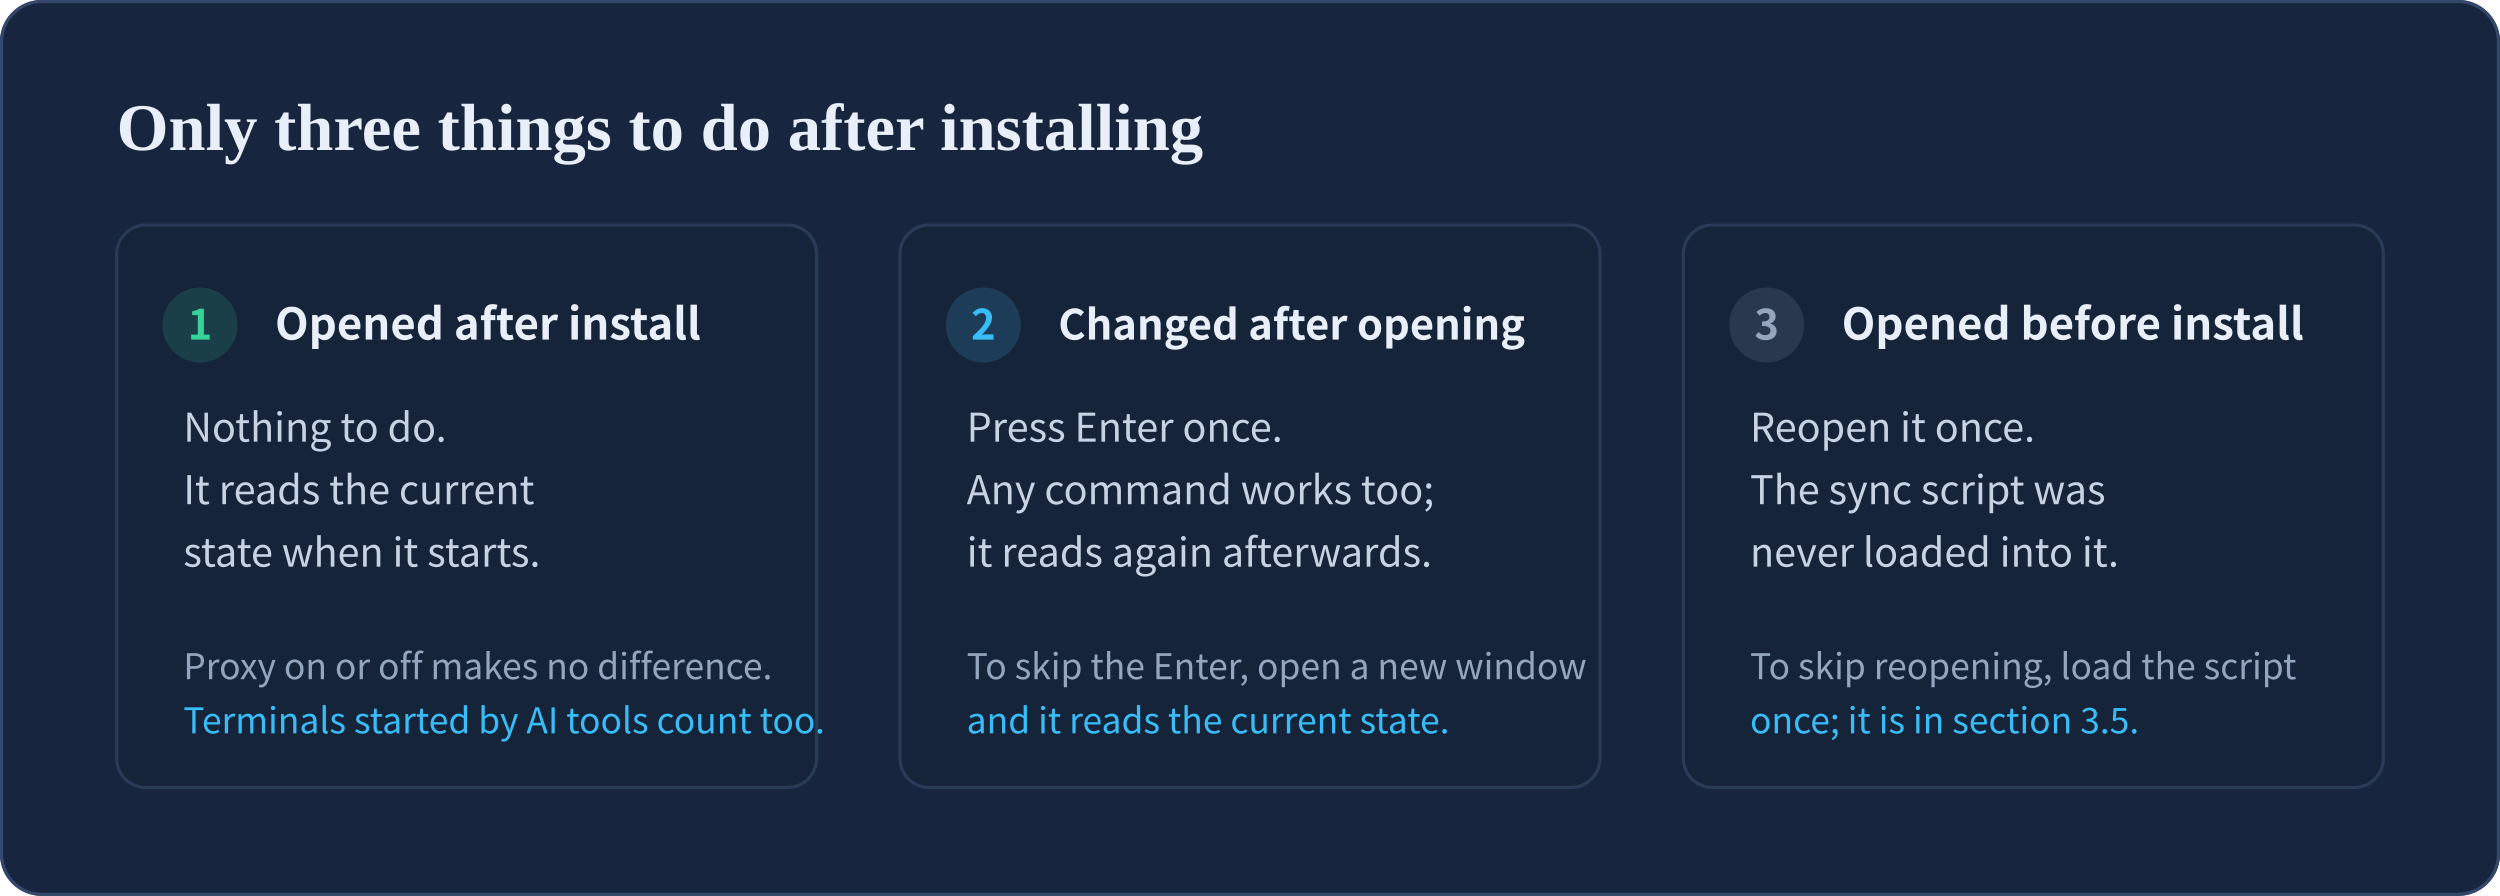
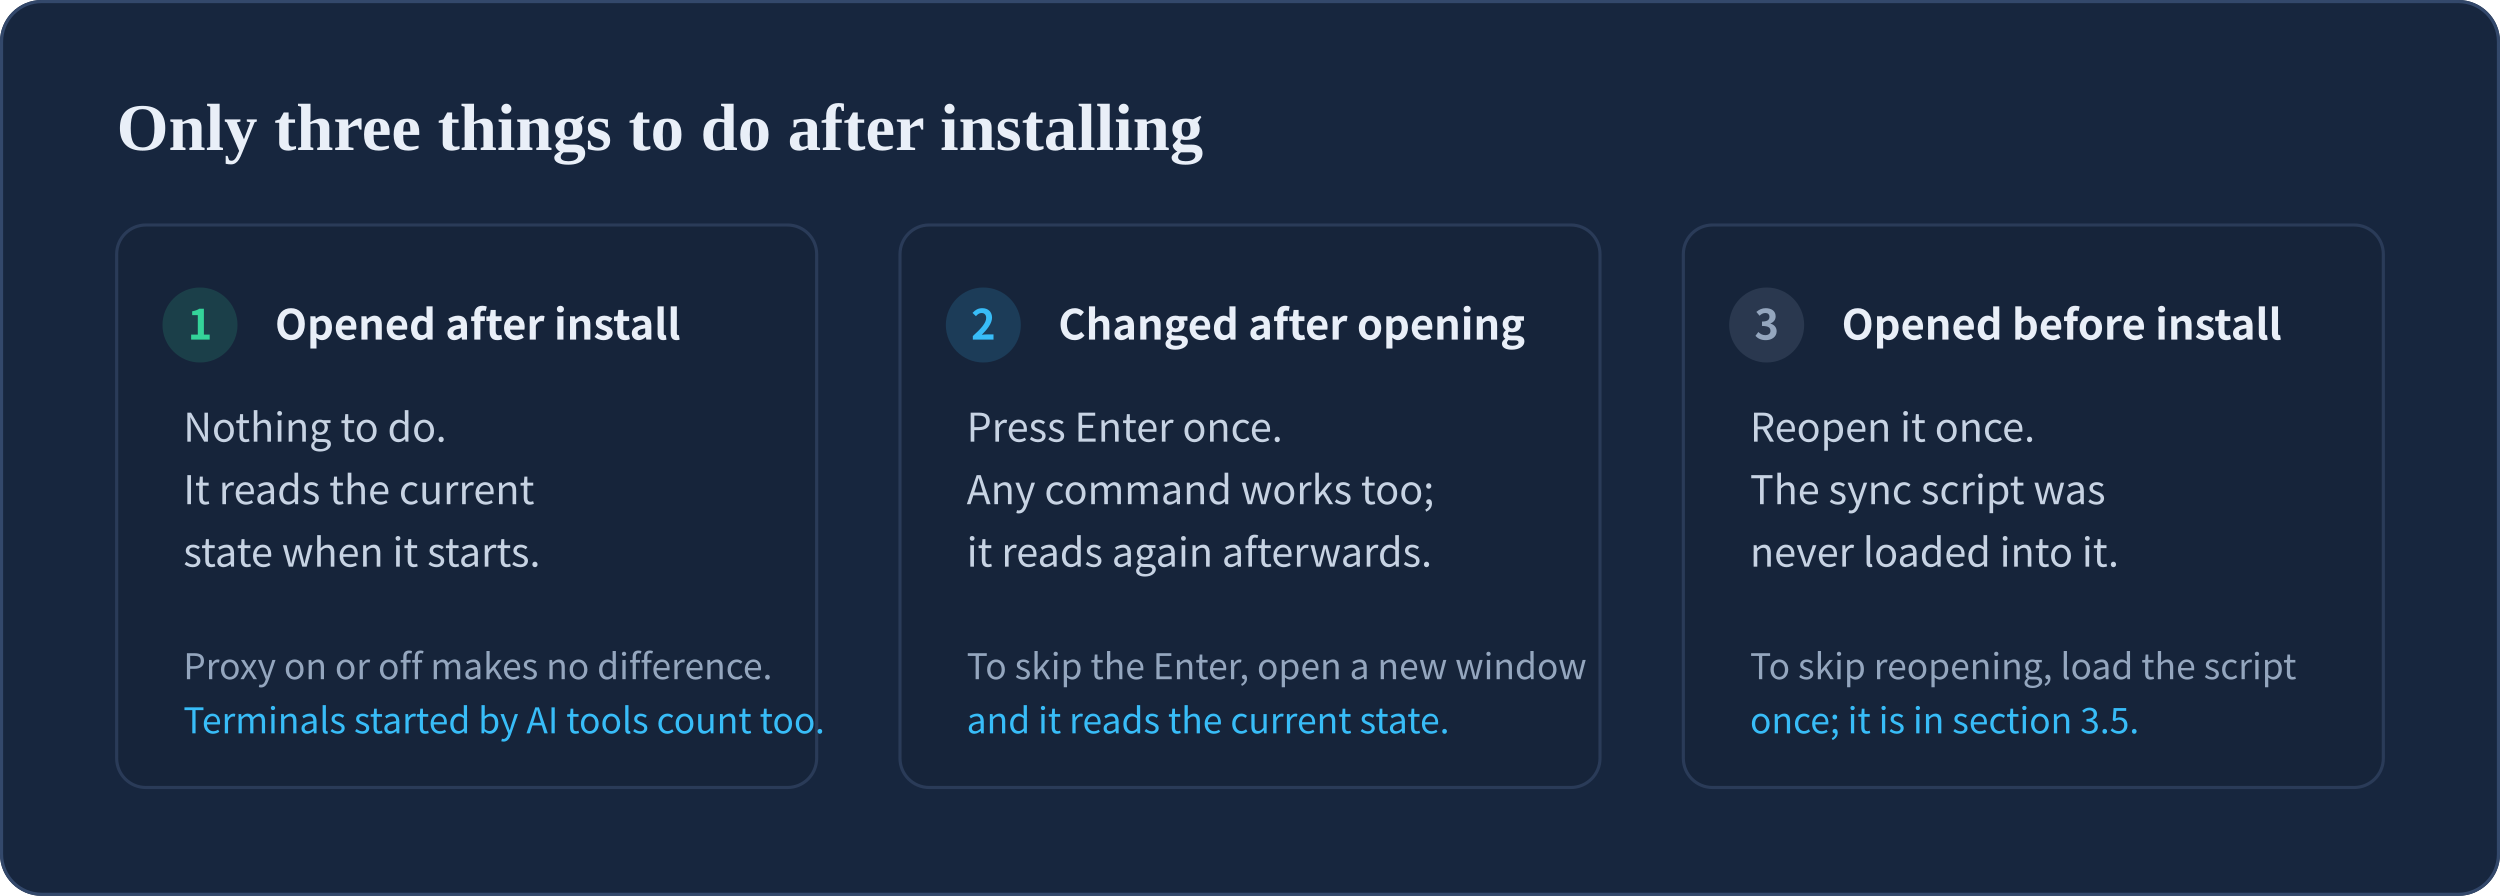
<svg xmlns="http://www.w3.org/2000/svg" width="1200" height="430" viewBox="0 0 1200 430" role="img" aria-labelledby="qsTitle qsDesc">
  <rect width="1200" height="430" rx="20" fill="#17263E" />
  <rect x="0.75" y="0.75" width="1198.5" height="428.5" rx="19.25" fill="none" stroke="#33486B" stroke-width="1.5" />
  <g id="heading">
    <text x="56" y="72" font-size="32" font-weight="700" fill="#E9EFF8">Only three things to do after installing</text>
  </g>
  <g id="cards" fill="none" stroke="#2A3B58" stroke-width="1.5">
    <rect x="56" y="108" width="336" height="270" rx="14" fill="#16243A" />
    <rect x="432" y="108" width="336" height="270" rx="14" fill="#16243A" />
    <rect x="808" y="108" width="336" height="270" rx="14" fill="#16243A" />
  </g>
  <g id="card1" font-family="-apple-system, BlinkMacSystemFont, 'Segoe UI', 'PingFang SC', 'Microsoft YaHei', 'Noto Sans CJK SC', sans-serif">
    <circle cx="96" cy="156" r="18" fill="#34D399" opacity="0.16" />
    <text x="96" y="163" font-size="20" font-weight="700" fill="#34D399" text-anchor="middle">1</text>
-     <text x="132" y="163" font-size="21" font-weight="700" fill="#E9EFF8">Opened after install</text>
+     <text x="132" y="163" font-size="20" font-weight="700" fill="#E9EFF8">Opened after install</text>
    <text x="88" y="212" font-size="19" fill="#C7D3E3">Nothing to do.</text>
    <text x="88" y="242" font-size="19" fill="#C7D3E3">It reads the current</text>
    <text x="88" y="272" font-size="19" fill="#C7D3E3">state when it starts.</text>
    <text x="88" y="326" font-size="17" fill="#94A6BE">Proxy on or off makes no difference.</text>
    <text x="88" y="352" font-size="17" fill="#38BDF8">Terminals started by AI tools count too.</text>
  </g>
  <g id="card2" font-family="-apple-system, BlinkMacSystemFont, 'Segoe UI', 'PingFang SC', 'Microsoft YaHei', 'Noto Sans CJK SC', sans-serif">
    <circle cx="472" cy="156" r="18" fill="#38BDF8" opacity="0.16" />
    <text x="472" y="163" font-size="20" font-weight="700" fill="#38BDF8" text-anchor="middle">2</text>
    <text x="508" y="163" font-size="20" font-weight="700" fill="#E9EFF8">Changed after opening</text>
    <text x="464" y="212" font-size="19" fill="#C7D3E3">Press Enter once.</text>
    <text x="464" y="242" font-size="19" fill="#C7D3E3">Any command works too;</text>
    <text x="464" y="272" font-size="19" fill="#C7D3E3">it reads again afterwards.</text>
    <text x="464" y="326" font-size="17" fill="#94A6BE">To skip the Enter, open a new window</text>
    <text x="464" y="352" font-size="17" fill="#38BDF8">and it reads the current state.</text>
  </g>
  <g id="card3" font-family="-apple-system, BlinkMacSystemFont, 'Segoe UI', 'PingFang SC', 'Microsoft YaHei', 'Noto Sans CJK SC', sans-serif">
    <circle cx="848" cy="156" r="18" fill="#94A6BE" opacity="0.16" />
    <text x="848" y="163" font-size="20" font-weight="700" fill="#94A6BE" text-anchor="middle">3</text>
-     <text x="884" y="163" font-size="21" font-weight="700" fill="#E9EFF8">Opened before install</text>
+     <text x="884" y="163" font-size="20" font-weight="700" fill="#E9EFF8">Opened before install</text>
    <text x="840" y="212" font-size="19" fill="#C7D3E3">Reopen it once.</text>
    <text x="840" y="242" font-size="19" fill="#C7D3E3">The sync script was</text>
    <text x="840" y="272" font-size="19" fill="#C7D3E3">never loaded into it.</text>
    <text x="840" y="326" font-size="17" fill="#94A6BE">To skip reopening, load the script</text>
    <text x="840" y="352" font-size="17" fill="#38BDF8">once; it is in section 3.5.</text>
  </g>
</svg>
